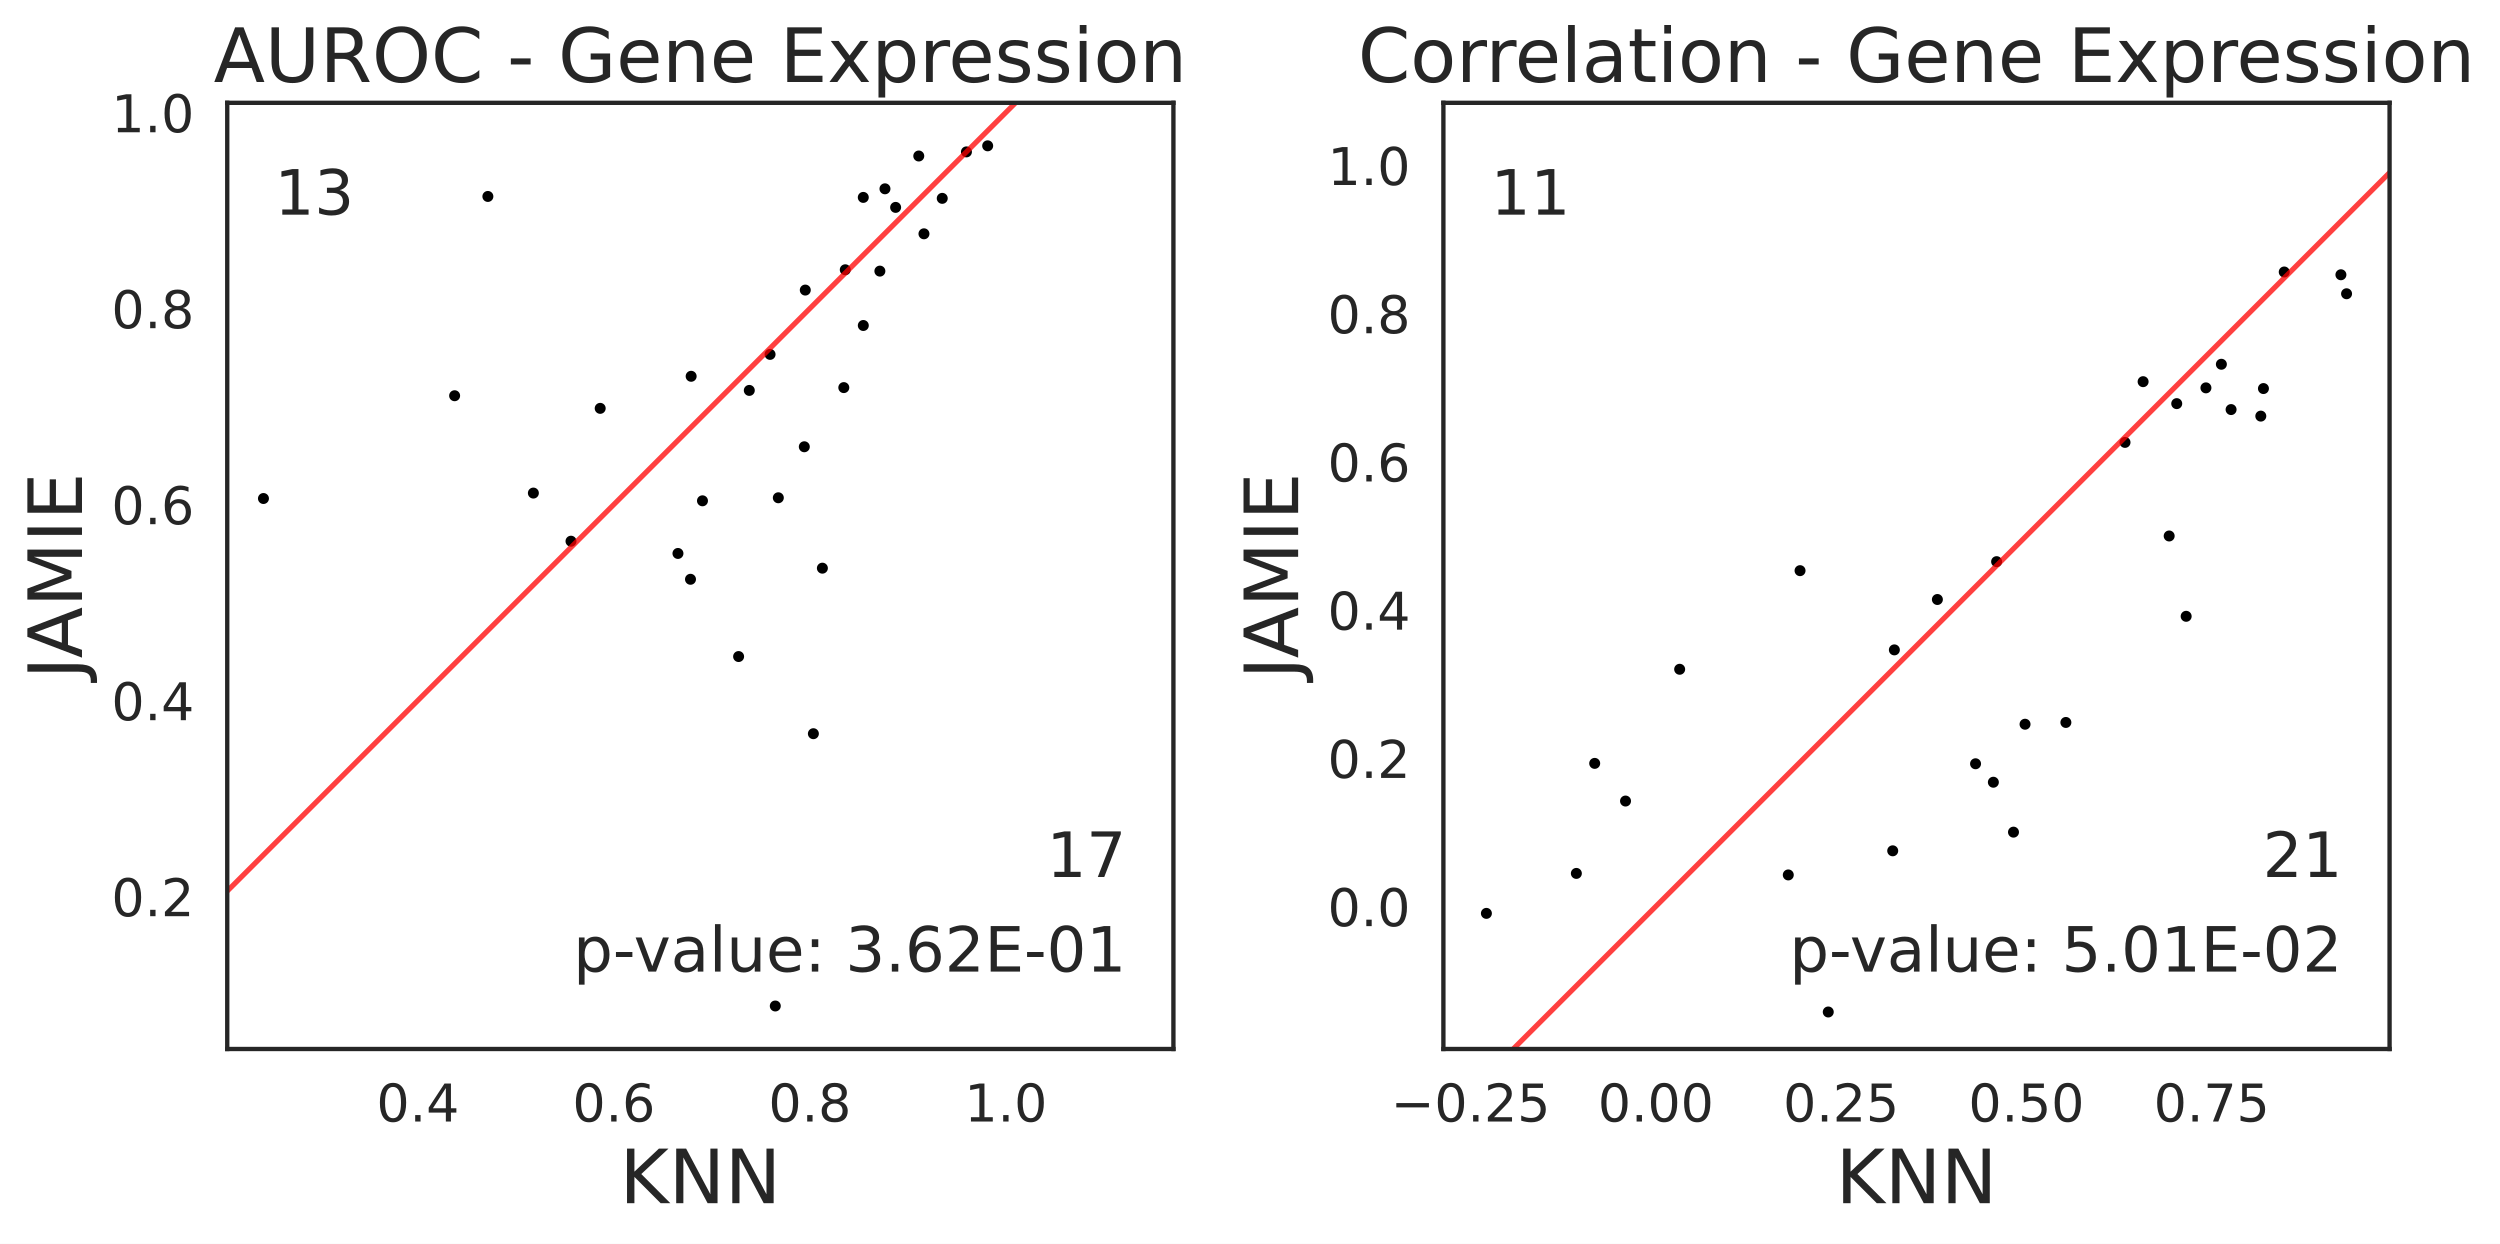
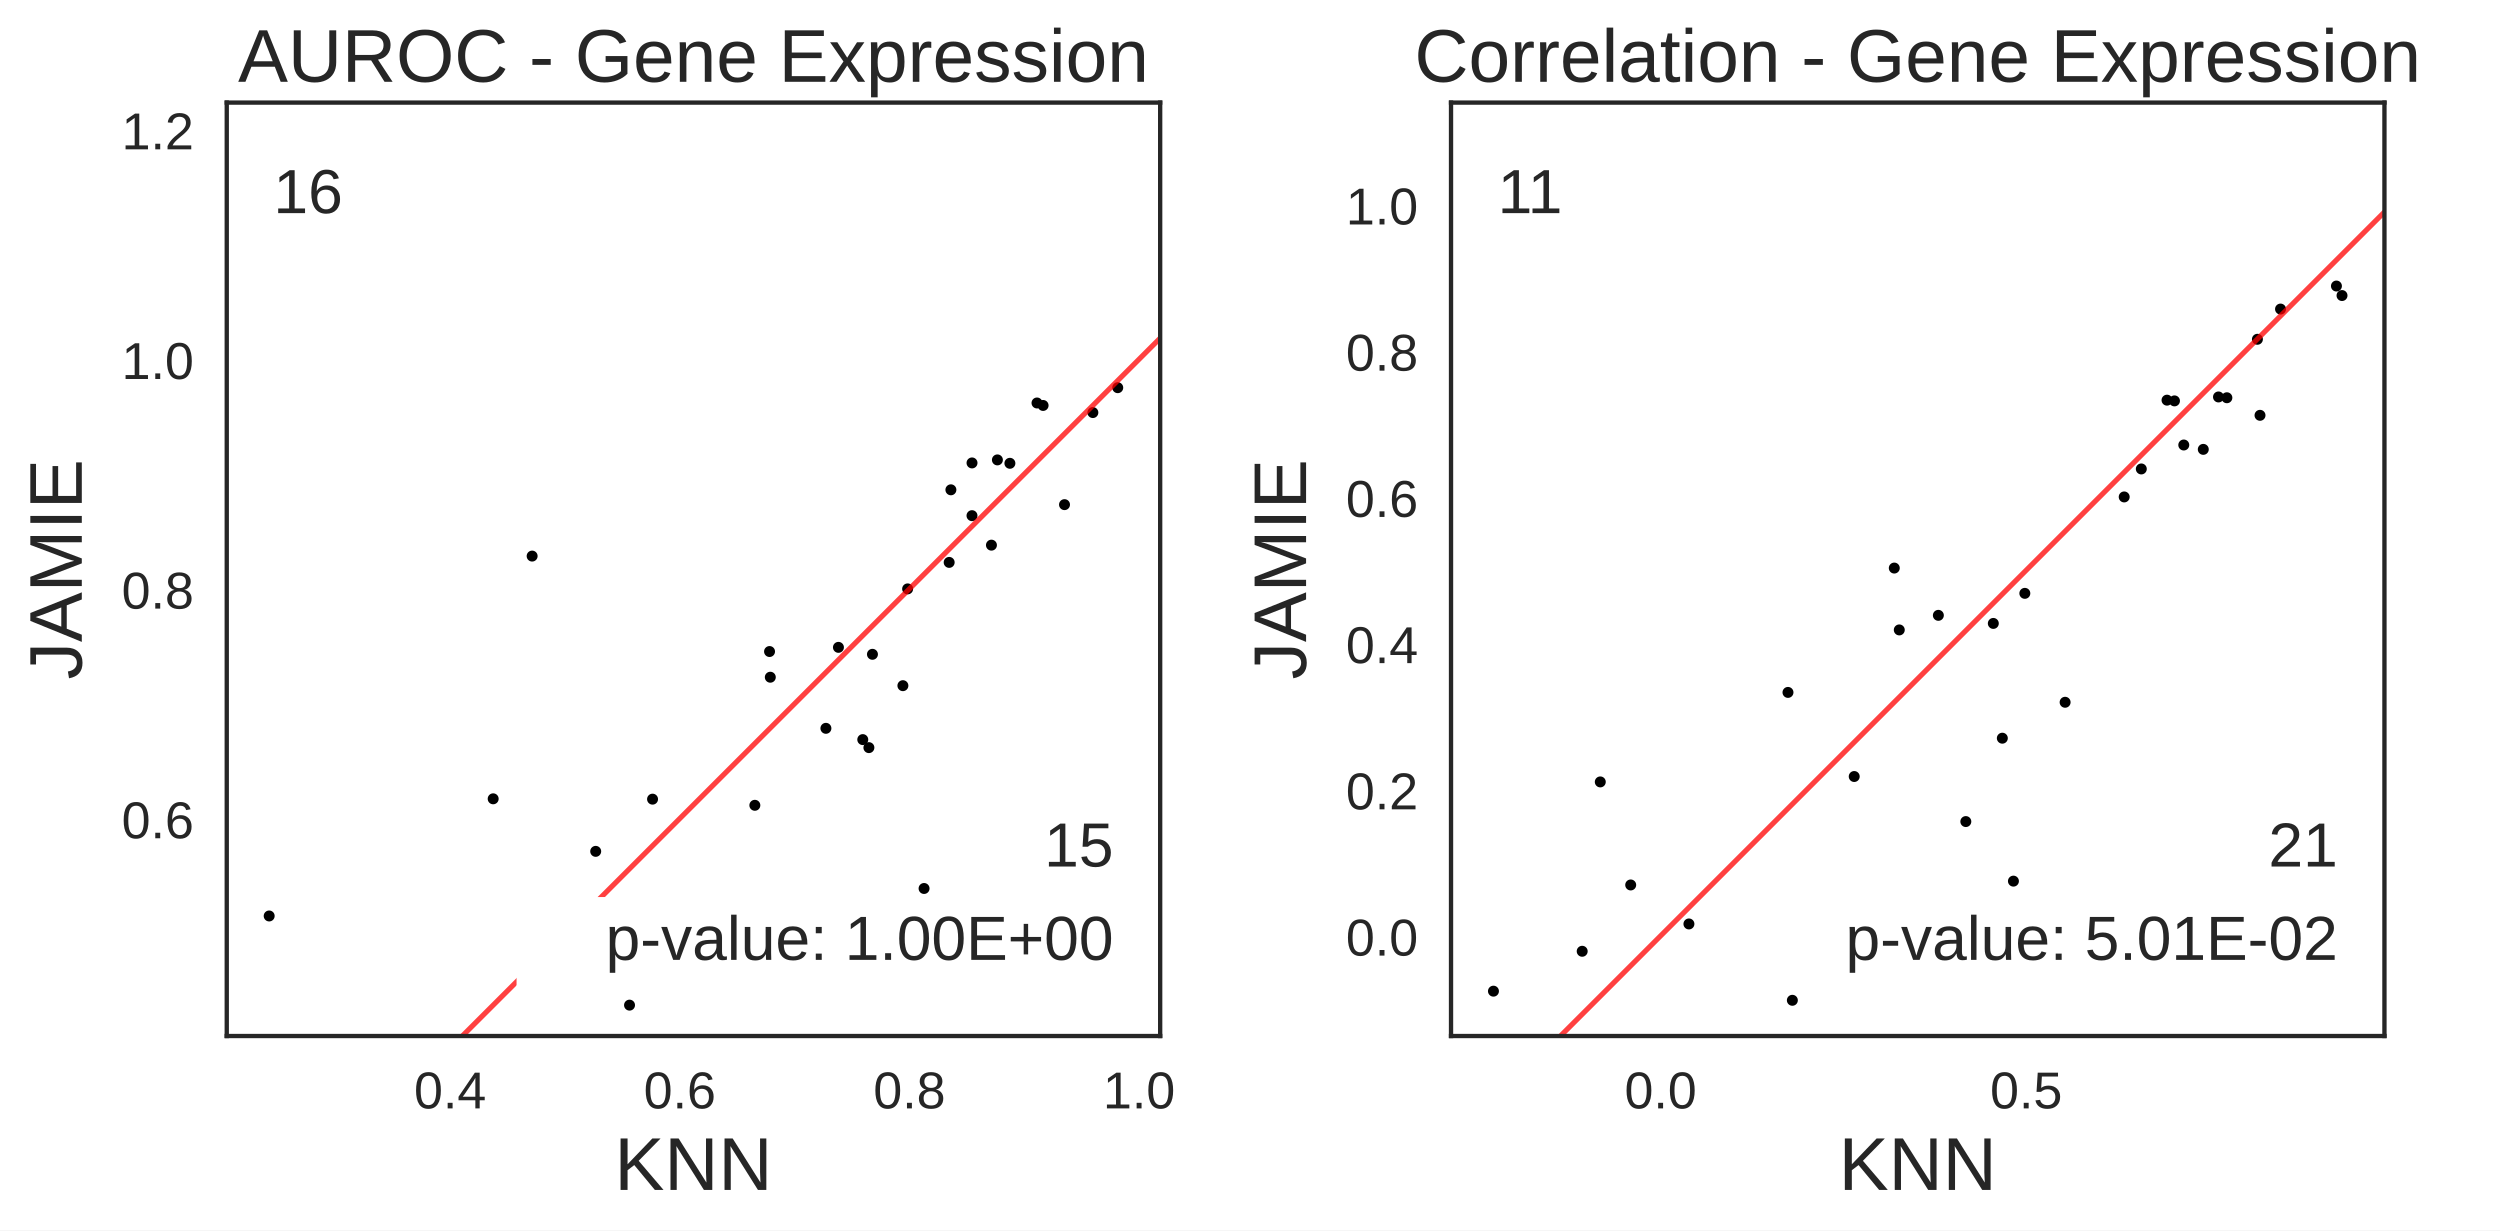
- <svg xmlns="http://www.w3.org/2000/svg" xmlns:xlink="http://www.w3.org/1999/xlink" height="358.249pt" version="1.1" viewBox="0 0 720.056 358.249" width="720.056pt">
+ <svg xmlns="http://www.w3.org/2000/svg" xmlns:xlink="http://www.w3.org/1999/xlink" width="721.604pt" height="355.153pt" viewBox="0 0 721.604 355.153" version="1.1">
  <defs>
-     <style type="text/css">*{stroke-linecap:butt;stroke-linejoin:round;}</style>
+     <style type="text/css">*{stroke-linejoin: round; stroke-linecap: butt}</style>
  </defs>
  <g id="figure_1">
    <g id="patch_1">
-       <path d="M 0 358.249  L 720.056 358.249  L 720.056 0  L 0 0  z " style="fill:#ffffff;" />
+       <path d="M 0 355.153  L 721.604 355.153  L 721.604 0  L 0 0  z " style="fill: #ffffff" />
    </g>
    <g id="axes_1">
      <g id="patch_2">
-         <path d="M 65.45 302.133  L 337.97 302.133  L 337.97 29.613  L 65.45 29.613  z " style="fill:#ffffff;" />
+         <path d="M 65.45 299.037  L 334.874 299.037  L 334.874 29.613  L 65.45 29.613  z " style="fill: #ffffff" />
      </g>
      <g id="matplotlib.axis_1">
        <g id="xtick_1">
          <g id="text_1">
-             <text style="fill:#262626;font-family:DejaVu Sans;font-size:14.994px;font-stretch:normal;font-style:normal;font-weight:normal;text-anchor:middle;" transform="rotate(-0, 120.3575, 323.0257)" x="120.357" y="323.026">0.4</text>
+             <text style="fill: #262626; font: 14.994px 'Arial', 'DejaVu Sans', 'Liberation Sans', 'Bitstream Vera Sans', sans-serif; text-anchor: middle" x="129.923" y="319.93" transform="rotate(-0 129.9227 319.9297)">0.4</text>
          </g>
        </g>
        <g id="xtick_2">
          <g id="text_2">
-             <text style="fill:#262626;font-family:DejaVu Sans;font-size:14.994px;font-stretch:normal;font-style:normal;font-weight:normal;text-anchor:middle;" transform="rotate(-0, 176.8102, 323.0257)" x="176.81" y="323.026">0.6</text>
+             <text style="fill: #262626; font: 14.994px 'Arial', 'DejaVu Sans', 'Liberation Sans', 'Bitstream Vera Sans', sans-serif; text-anchor: middle" x="196.21" y="319.93" transform="rotate(-0 196.2098 319.9297)">0.6</text>
          </g>
        </g>
        <g id="xtick_3">
          <g id="text_3">
-             <text style="fill:#262626;font-family:DejaVu Sans;font-size:14.994px;font-stretch:normal;font-style:normal;font-weight:normal;text-anchor:middle;" transform="rotate(-0, 233.263, 323.0257)" x="233.263" y="323.026">0.8</text>
+             <text style="fill: #262626; font: 14.994px 'Arial', 'DejaVu Sans', 'Liberation Sans', 'Bitstream Vera Sans', sans-serif; text-anchor: middle" x="262.497" y="319.93" transform="rotate(-0 262.4969 319.9297)">0.8</text>
          </g>
        </g>
        <g id="xtick_4">
          <g id="text_4">
-             <text style="fill:#262626;font-family:DejaVu Sans;font-size:14.994px;font-stretch:normal;font-style:normal;font-weight:normal;text-anchor:middle;" transform="rotate(-0, 289.7157, 323.0257)" x="289.716" y="323.026">1.0</text>
+             <text style="fill: #262626; font: 14.994px 'Arial', 'DejaVu Sans', 'Liberation Sans', 'Bitstream Vera Sans', sans-serif; text-anchor: middle" x="328.784" y="319.93" transform="rotate(-0 328.784 319.9297)">1.0</text>
          </g>
        </g>
        <g id="text_5">
-           <text style="fill:#262626;font-family:DejaVu Sans;font-size:21.6px;font-stretch:normal;font-style:normal;font-weight:normal;text-anchor:middle;" transform="rotate(-0, 201.7099, 346.5566)" x="201.71" y="346.557">KNN</text>
+           <text style="fill: #262626; font: 21.6px 'Arial', 'DejaVu Sans', 'Liberation Sans', 'Bitstream Vera Sans', sans-serif; text-anchor: middle" x="200.162" y="343.461" transform="rotate(-0 200.1619 343.4606)">KNN</text>
        </g>
      </g>
      <g id="matplotlib.axis_2">
        <g id="ytick_1">
          <g id="text_6">
-             <text style="fill:#262626;font-family:DejaVu Sans;font-size:14.994px;font-stretch:normal;font-style:normal;font-weight:normal;text-anchor:end;" transform="rotate(-0, 55.9499, 263.8948)" x="55.95" y="263.895">0.2</text>
+             <text style="fill: #262626; font: 14.994px 'Arial', 'DejaVu Sans', 'Liberation Sans', 'Bitstream Vera Sans', sans-serif; text-anchor: end" x="55.95" y="241.964" transform="rotate(-0 55.9499 241.9637)">0.6</text>
          </g>
        </g>
        <g id="ytick_2">
          <g id="text_7">
-             <text style="fill:#262626;font-family:DejaVu Sans;font-size:14.994px;font-stretch:normal;font-style:normal;font-weight:normal;text-anchor:end;" transform="rotate(-0, 55.9499, 207.442)" x="55.95" y="207.442">0.4</text>
+             <text style="fill: #262626; font: 14.994px 'Arial', 'DejaVu Sans', 'Liberation Sans', 'Bitstream Vera Sans', sans-serif; text-anchor: end" x="55.95" y="175.677" transform="rotate(-0 55.9499 175.6766)">0.8</text>
          </g>
        </g>
        <g id="ytick_3">
          <g id="text_8">
-             <text style="fill:#262626;font-family:DejaVu Sans;font-size:14.994px;font-stretch:normal;font-style:normal;font-weight:normal;text-anchor:end;" transform="rotate(-0, 55.9499, 150.9893)" x="55.95" y="150.989">0.6</text>
+             <text style="fill: #262626; font: 14.994px 'Arial', 'DejaVu Sans', 'Liberation Sans', 'Bitstream Vera Sans', sans-serif; text-anchor: end" x="55.95" y="109.389" transform="rotate(-0 55.9499 109.3894)">1.0</text>
          </g>
        </g>
        <g id="ytick_4">
          <g id="text_9">
-             <text style="fill:#262626;font-family:DejaVu Sans;font-size:14.994px;font-stretch:normal;font-style:normal;font-weight:normal;text-anchor:end;" transform="rotate(-0, 55.9499, 94.5365)" x="55.95" y="94.537">0.8</text>
-           </g>
-         </g>
-         <g id="ytick_5">
-           <g id="text_10">
-             <text style="fill:#262626;font-family:DejaVu Sans;font-size:14.994px;font-stretch:normal;font-style:normal;font-weight:normal;text-anchor:end;" transform="rotate(-0, 55.9499, 38.08375)" x="55.95" y="38.084">1.0</text>
-           </g>
-         </g>
-         <g id="text_11">
-           <text style="fill:#262626;font-family:DejaVu Sans;font-size:21.6px;font-stretch:normal;font-style:normal;font-weight:normal;text-anchor:middle;" transform="rotate(-90, 23.61263, 165.8726)" x="23.613" y="165.873">JAMIE</text>
+             <text style="fill: #262626; font: 14.994px 'Arial', 'DejaVu Sans', 'Liberation Sans', 'Bitstream Vera Sans', sans-serif; text-anchor: end" x="55.95" y="43.102" transform="rotate(-0 55.9499 43.10231)">1.2</text>
+           </g>
+         </g>
+         <g id="text_10">
+           <text style="fill: #262626; font: 21.6px 'Arial', 'DejaVu Sans', 'Liberation Sans', 'Bitstream Vera Sans', sans-serif; text-anchor: middle" x="23.613" y="164.325" transform="rotate(-90 23.61263 164.3246)">JAMIE</text>
        </g>
      </g>
      <g id="PathCollection_1">
        <defs>
-           <path d="M 0 1.581  C 0.419 1.581 0.822 1.415 1.118 1.118  C 1.415 0.822 1.581 0.419 1.581 -0  C 1.581 -0.419 1.415 -0.822 1.118 -1.118  C 0.822 -1.415 0.419 -1.581 0 -1.581  C -0.419 -1.581 -0.822 -1.415 -1.118 -1.118  C -1.415 -0.822 -1.581 -0.419 -1.581 0  C -1.581 0.419 -1.415 0.822 -1.118 1.118  C -0.822 1.415 -0.419 1.581 0 1.581  z " id="C0_0_2cede333a0" />
+           <path id="C0_0_897897da44" d="M 0 1.581  C 0.419 1.581 0.822 1.415 1.118 1.118  C 1.415 0.822 1.581 0.419 1.581 -0  C 1.581 -0.419 1.415 -0.822 1.118 -1.118  C 0.822 -1.415 0.419 -1.581 0 -1.581  C -0.419 -1.581 -0.822 -1.415 -1.118 -1.118  C -1.415 -0.822 -1.581 -0.419 -1.581 0  C -1.581 0.419 -1.415 0.822 -1.118 1.118  C -0.822 1.415 -0.419 1.581 0 1.581  z " />
        </defs>
-         <g clip-path="url(#pc95a34f9f2)">
-           <use x="243.034" xlink:href="#C0_0_2cede333a0" y="111.638" />
-         </g>
-         <g clip-path="url(#pc95a34f9f2)">
-           <use x="264.626" xlink:href="#C0_0_2cede333a0" y="44.932" />
-         </g>
-         <g clip-path="url(#pc95a34f9f2)">
-           <use x="284.472" xlink:href="#C0_0_2cede333a0" y="42" />
-         </g>
-         <g clip-path="url(#pc95a34f9f2)">
-           <use x="266.121" xlink:href="#C0_0_2cede333a0" y="67.342" />
-         </g>
-         <g clip-path="url(#pc95a34f9f2)">
-           <use x="248.643" xlink:href="#C0_0_2cede333a0" y="56.856" />
-         </g>
-         <g clip-path="url(#pc95a34f9f2)">
-           <use x="130.942" xlink:href="#C0_0_2cede333a0" y="113.979" />
-         </g>
-         <g clip-path="url(#pc95a34f9f2)">
-           <use x="278.355" xlink:href="#C0_0_2cede333a0" y="43.748" />
-         </g>
-         <g clip-path="url(#pc95a34f9f2)">
-           <use x="202.328" xlink:href="#C0_0_2cede333a0" y="144.244" />
-         </g>
-         <g clip-path="url(#pc95a34f9f2)">
-           <use x="140.519" xlink:href="#C0_0_2cede333a0" y="56.581" />
-         </g>
-         <g clip-path="url(#pc95a34f9f2)">
-           <use x="257.961" xlink:href="#C0_0_2cede333a0" y="59.732" />
-         </g>
-         <g clip-path="url(#pc95a34f9f2)">
-           <use x="215.814" xlink:href="#C0_0_2cede333a0" y="112.447" />
-         </g>
-         <g clip-path="url(#pc95a34f9f2)">
-           <use x="172.87" xlink:href="#C0_0_2cede333a0" y="117.616" />
-         </g>
-         <g clip-path="url(#pc95a34f9f2)">
-           <use x="199.066" xlink:href="#C0_0_2cede333a0" y="108.381" />
-         </g>
-         <g clip-path="url(#pc95a34f9f2)">
-           <use x="75.88" xlink:href="#C0_0_2cede333a0" y="143.582" />
-         </g>
-         <g clip-path="url(#pc95a34f9f2)">
-           <use x="231.94" xlink:href="#C0_0_2cede333a0" y="83.548" />
-         </g>
-         <g clip-path="url(#pc95a34f9f2)">
-           <use x="198.878" xlink:href="#C0_0_2cede333a0" y="166.847" />
-         </g>
-         <g clip-path="url(#pc95a34f9f2)">
-           <use x="221.796" xlink:href="#C0_0_2cede333a0" y="102.071" />
-         </g>
-         <g clip-path="url(#pc95a34f9f2)">
-           <use x="195.266" xlink:href="#C0_0_2cede333a0" y="159.406" />
-         </g>
-         <g clip-path="url(#pc95a34f9f2)">
-           <use x="212.735" xlink:href="#C0_0_2cede333a0" y="189.099" />
-         </g>
-         <g clip-path="url(#pc95a34f9f2)">
-           <use x="254.891" xlink:href="#C0_0_2cede333a0" y="54.382" />
-         </g>
-         <g clip-path="url(#pc95a34f9f2)">
-           <use x="243.458" xlink:href="#C0_0_2cede333a0" y="77.7" />
-         </g>
-         <g clip-path="url(#pc95a34f9f2)">
-           <use x="253.425" xlink:href="#C0_0_2cede333a0" y="78.087" />
-         </g>
-         <g clip-path="url(#pc95a34f9f2)">
-           <use x="223.301" xlink:href="#C0_0_2cede333a0" y="289.745" />
-         </g>
-         <g clip-path="url(#pc95a34f9f2)">
-           <use x="234.271" xlink:href="#C0_0_2cede333a0" y="211.322" />
-         </g>
-         <g clip-path="url(#pc95a34f9f2)">
-           <use x="153.624" xlink:href="#C0_0_2cede333a0" y="142.016" />
-         </g>
-         <g clip-path="url(#pc95a34f9f2)">
-           <use x="236.864" xlink:href="#C0_0_2cede333a0" y="163.646" />
-         </g>
-         <g clip-path="url(#pc95a34f9f2)">
-           <use x="231.658" xlink:href="#C0_0_2cede333a0" y="128.678" />
-         </g>
-         <g clip-path="url(#pc95a34f9f2)">
-           <use x="248.651" xlink:href="#C0_0_2cede333a0" y="93.749" />
-         </g>
-         <g clip-path="url(#pc95a34f9f2)">
-           <use x="271.387" xlink:href="#C0_0_2cede333a0" y="57.131" />
-         </g>
-         <g clip-path="url(#pc95a34f9f2)">
-           <use x="224.175" xlink:href="#C0_0_2cede333a0" y="143.37" />
-         </g>
-         <g clip-path="url(#pc95a34f9f2)">
-           <use x="164.461" xlink:href="#C0_0_2cede333a0" y="155.878" />
+         <g clip-path="url(#p7227c130b1)">
+           <use xlink:href="#C0_0_897897da44" x="273.97" y="162.332" />
+         </g>
+         <g clip-path="url(#p7227c130b1)">
+           <use xlink:href="#C0_0_897897da44" x="299.323" y="116.319" />
+         </g>
+         <g clip-path="url(#p7227c130b1)">
+           <use xlink:href="#C0_0_897897da44" x="322.627" y="111.902" />
+         </g>
+         <g clip-path="url(#p7227c130b1)">
+           <use xlink:href="#C0_0_897897da44" x="301.079" y="117.032" />
+         </g>
+         <g clip-path="url(#p7227c130b1)">
+           <use xlink:href="#C0_0_897897da44" x="280.557" y="148.842" />
+         </g>
+         <g clip-path="url(#p7227c130b1)">
+           <use xlink:href="#C0_0_897897da44" x="142.351" y="230.571" />
+         </g>
+         <g clip-path="url(#p7227c130b1)">
+           <use xlink:href="#C0_0_897897da44" x="315.445" y="119.085" />
+         </g>
+         <g clip-path="url(#p7227c130b1)">
+           <use xlink:href="#C0_0_897897da44" x="223.094" y="274.028" />
+         </g>
+         <g clip-path="url(#p7227c130b1)">
+           <use xlink:href="#C0_0_897897da44" x="153.597" y="160.51" />
+         </g>
+         <g clip-path="url(#p7227c130b1)">
+           <use xlink:href="#C0_0_897897da44" x="291.498" y="133.729" />
+         </g>
+         <g clip-path="url(#p7227c130b1)">
+           <use xlink:href="#C0_0_897897da44" x="242.008" y="186.853" />
+         </g>
+         <g clip-path="url(#p7227c130b1)">
+           <use xlink:href="#C0_0_897897da44" x="188.354" y="230.671" />
+         </g>
+         <g clip-path="url(#p7227c130b1)">
+           <use xlink:href="#C0_0_897897da44" x="222.342" y="195.475" />
+         </g>
+         <g clip-path="url(#p7227c130b1)">
+           <use xlink:href="#C0_0_897897da44" x="77.696" y="264.389" />
+         </g>
+         <g clip-path="url(#p7227c130b1)">
+           <use xlink:href="#C0_0_897897da44" x="261.979" y="169.98" />
+         </g>
+         <g clip-path="url(#p7227c130b1)">
+           <use xlink:href="#C0_0_897897da44" x="222.122" y="188.058" />
+         </g>
+         <g clip-path="url(#p7227c130b1)">
+           <use xlink:href="#C0_0_897897da44" x="249.032" y="213.481" />
+         </g>
+         <g clip-path="url(#p7227c130b1)">
+           <use xlink:href="#C0_0_897897da44" x="217.881" y="232.443" />
+         </g>
+         <g clip-path="url(#p7227c130b1)">
+           <use xlink:href="#C0_0_897897da44" x="238.393" y="210.226" />
+         </g>
+         <g clip-path="url(#p7227c130b1)">
+           <use xlink:href="#C0_0_897897da44" x="287.893" y="132.747" />
+         </g>
+         <g clip-path="url(#p7227c130b1)">
+           <use xlink:href="#C0_0_897897da44" x="274.469" y="141.381" />
+         </g>
+         <g clip-path="url(#p7227c130b1)">
+           <use xlink:href="#C0_0_897897da44" x="286.171" y="157.354" />
+         </g>
+         <g clip-path="url(#p7227c130b1)">
+           <use xlink:href="#C0_0_897897da44" x="250.799" y="215.796" />
+         </g>
+         <g clip-path="url(#p7227c130b1)">
+           <use xlink:href="#C0_0_897897da44" x="263.681" y="267.931" />
+         </g>
+         <g clip-path="url(#p7227c130b1)">
+           <use xlink:href="#C0_0_897897da44" x="171.944" y="245.737" />
+         </g>
+         <g clip-path="url(#p7227c130b1)">
+           <use xlink:href="#C0_0_897897da44" x="266.725" y="256.453" />
+         </g>
+         <g clip-path="url(#p7227c130b1)">
+           <use xlink:href="#C0_0_897897da44" x="260.613" y="197.914" />
+         </g>
+         <g clip-path="url(#p7227c130b1)">
+           <use xlink:href="#C0_0_897897da44" x="280.565" y="133.622" />
+         </g>
+         <g clip-path="url(#p7227c130b1)">
+           <use xlink:href="#C0_0_897897da44" x="307.262" y="145.66" />
+         </g>
+         <g clip-path="url(#p7227c130b1)">
+           <use xlink:href="#C0_0_897897da44" x="251.825" y="188.861" />
+         </g>
+         <g clip-path="url(#p7227c130b1)">
+           <use xlink:href="#C0_0_897897da44" x="181.709" y="290.125" />
        </g>
      </g>
      <g id="line2d_1">
-         <path clip-path="url(#pc95a34f9f2)" d="M 65.45 256.653  L 292.49 29.613  " style="fill:none;stroke:#ff0000;stroke-linecap:round;stroke-opacity:0.75;stroke-width:1.5;" />
+         <path d="M 133.44 299.037  L 334.874 97.603  " clip-path="url(#p7227c130b1)" style="fill: none; stroke: #ff0000; stroke-opacity: 0.75; stroke-width: 1.5; stroke-linecap: round" />
      </g>
      <g id="patch_3">
-         <path d="M 65.45 302.133  L 65.45 29.613  " style="fill:none;stroke:#262626;stroke-linecap:square;stroke-linejoin:miter;stroke-width:1.25;" />
+         <path d="M 65.45 299.037  L 65.45 29.613  " style="fill: none; stroke: #262626; stroke-width: 1.25; stroke-linejoin: miter; stroke-linecap: square" />
      </g>
      <g id="patch_4">
-         <path d="M 337.97 302.133  L 337.97 29.613  " style="fill:none;stroke:#262626;stroke-linecap:square;stroke-linejoin:miter;stroke-width:1.25;" />
+         <path d="M 334.874 299.037  L 334.874 29.613  " style="fill: none; stroke: #262626; stroke-width: 1.25; stroke-linejoin: miter; stroke-linecap: square" />
      </g>
      <g id="patch_5">
-         <path d="M 65.45 302.133  L 337.97 302.133  " style="fill:none;stroke:#262626;stroke-linecap:square;stroke-linejoin:miter;stroke-width:1.25;" />
+         <path d="M 65.45 299.037  L 334.874 299.037  " style="fill: none; stroke: #262626; stroke-width: 1.25; stroke-linejoin: miter; stroke-linecap: square" />
      </g>
      <g id="patch_6">
-         <path d="M 65.45 29.613  L 337.97 29.613  " style="fill:none;stroke:#262626;stroke-linecap:square;stroke-linejoin:miter;stroke-width:1.25;" />
+         <path d="M 65.45 29.613  L 334.874 29.613  " style="fill: none; stroke: #262626; stroke-width: 1.25; stroke-linejoin: miter; stroke-linecap: square" />
+       </g>
+       <g id="text_11">
+         <g id="patch_7">
+           <path d="M 74.961 69.225  L 105.786 69.225  L 105.786 43.885  L 74.961 43.885  z " style="fill: #ffffff; stroke: #ffffff; stroke-linejoin: miter" />
+         </g>
+         <text style="fill: #262626; font: 18px 'Arial', 'DejaVu Sans', 'Liberation Sans', 'Bitstream Vera Sans', sans-serif; text-anchor: start" x="78.921" y="61.522" transform="rotate(-0 78.9211 61.5219)">16</text>
      </g>
      <g id="text_12">
-         <g id="patch_7">
-           <path d="M 75.116 69.535  L 105.941 69.535  L 105.941 44.194  L 75.116 44.194  z " style="fill:#ffffff;stroke:#ffffff;stroke-linejoin:miter;" />
-         </g>
-         <text style="fill:#262626;font-family:DejaVu Sans;font-size:18px;font-stretch:normal;font-style:normal;font-weight:normal;text-anchor:start;" transform="rotate(-0, 79.0759, 61.8315)" x="79.076" y="61.831">13</text>
+         <g id="patch_8">
+           <path d="M 294.538 257.822  L 325.363 257.822  L 325.363 232.482  L 294.538 232.482  z " style="fill: #ffffff; stroke: #ffffff; stroke-linejoin: miter" />
+         </g>
+         <text style="fill: #262626; font: 18px 'Arial', 'DejaVu Sans', 'Liberation Sans', 'Bitstream Vera Sans', sans-serif; text-anchor: end" x="321.403" y="250.119" transform="rotate(-0 321.4027 250.1187)">15</text>
      </g>
      <g id="text_13">
-         <g id="patch_8">
-           <path d="M 297.479 260.299  L 328.304 260.299  L 328.304 234.958  L 297.479 234.958  z " style="fill:#ffffff;stroke:#ffffff;stroke-linejoin:miter;" />
-         </g>
-         <text style="fill:#262626;font-family:DejaVu Sans;font-size:18px;font-stretch:normal;font-style:normal;font-weight:normal;text-anchor:end;" transform="rotate(-0, 324.3439, 252.5955)" x="324.344" y="252.595">17</text>
+         <g id="patch_9">
+           <path d="M 149.601 284.765  L 325.363 284.765  L 325.363 259.424  L 149.601 259.424  z " style="fill: #ffffff; stroke: #ffffff; stroke-linejoin: miter" />
+         </g>
+         <text style="fill: #262626; font: 18px 'Arial', 'DejaVu Sans', 'Liberation Sans', 'Bitstream Vera Sans', sans-serif; text-anchor: end" x="321.403" y="277.061" transform="rotate(-0 321.4027 277.0611)">p-value: 1.00E+00</text>
      </g>
      <g id="text_14">
-         <g id="patch_9">
-           <path d="M 161.132 287.551  L 328.304 287.551  L 328.304 262.21  L 161.132 262.21  z " style="fill:#ffffff;stroke:#ffffff;stroke-linejoin:miter;" />
-         </g>
-         <text style="fill:#262626;font-family:DejaVu Sans;font-size:18px;font-stretch:normal;font-style:normal;font-weight:normal;text-anchor:end;" transform="rotate(-0, 324.3439, 279.8475)" x="324.344" y="279.848">p-value: 3.62E-01</text>
-       </g>
-       <g id="text_15">
-         <text style="fill:#262626;font-family:DejaVu Sans;font-size:21.6px;font-stretch:normal;font-style:normal;font-weight:normal;text-anchor:middle;" transform="rotate(-0, 201.7099, 23.61263)" x="201.71" y="23.613">AUROC - Gene Expression</text>
+         <text style="fill: #262626; font: 21.6px 'Arial', 'DejaVu Sans', 'Liberation Sans', 'Bitstream Vera Sans', sans-serif; text-anchor: middle" x="200.162" y="23.613" transform="rotate(-0 200.1619 23.61263)">AUROC - Gene Expression</text>
      </g>
    </g>
    <g id="axes_2">
      <g id="patch_10">
-         <path d="M 415.73 302.133  L 688.25 302.133  L 688.25 29.613  L 415.73 29.613  z " style="fill:#ffffff;" />
+         <path d="M 418.826 299.037  L 688.25 299.037  L 688.25 29.613  L 418.826 29.613  z " style="fill: #ffffff" />
      </g>
      <g id="matplotlib.axis_3">
        <g id="xtick_5">
+           <g id="text_15">
+             <text style="fill: #262626; font: 14.994px 'Arial', 'DejaVu Sans', 'Liberation Sans', 'Bitstream Vera Sans', sans-serif; text-anchor: middle" x="479.321" y="319.93" transform="rotate(-0 479.3207 319.9297)">0.0</text>
+           </g>
+         </g>
+         <g id="xtick_6">
          <g id="text_16">
-             <text style="fill:#262626;font-family:DejaVu Sans;font-size:14.994px;font-stretch:normal;font-style:normal;font-weight:normal;text-anchor:middle;" transform="rotate(-0, 423.5543, 323.0257)" x="423.554" y="323.026">−0.25</text>
-           </g>
-         </g>
-         <g id="xtick_6">
-           <g id="text_17">
-             <text style="fill:#262626;font-family:DejaVu Sans;font-size:14.994px;font-stretch:normal;font-style:normal;font-weight:normal;text-anchor:middle;" transform="rotate(-0, 476.9198, 323.0257)" x="476.92" y="323.026">0.00</text>
-           </g>
-         </g>
-         <g id="xtick_7">
+             <text style="fill: #262626; font: 14.994px 'Arial', 'DejaVu Sans', 'Liberation Sans', 'Bitstream Vera Sans', sans-serif; text-anchor: middle" x="584.839" y="319.93" transform="rotate(-0 584.8393 319.9297)">0.5</text>
+           </g>
+         </g>
+         <g id="text_17">
+           <text style="fill: #262626; font: 21.6px 'Arial', 'DejaVu Sans', 'Liberation Sans', 'Bitstream Vera Sans', sans-serif; text-anchor: middle" x="553.538" y="343.461" transform="rotate(-0 553.5379 343.4606)">KNN</text>
+         </g>
+       </g>
+       <g id="matplotlib.axis_4">
+         <g id="ytick_5">
          <g id="text_18">
-             <text style="fill:#262626;font-family:DejaVu Sans;font-size:14.994px;font-stretch:normal;font-style:normal;font-weight:normal;text-anchor:middle;" transform="rotate(-0, 530.2854, 323.0257)" x="530.285" y="323.026">0.25</text>
-           </g>
-         </g>
-         <g id="xtick_8">
+             <text style="fill: #262626; font: 14.994px 'Arial', 'DejaVu Sans', 'Liberation Sans', 'Bitstream Vera Sans', sans-serif; text-anchor: end" x="409.326" y="275.82" transform="rotate(-0 409.3259 275.8203)">0.0</text>
+           </g>
+         </g>
+         <g id="ytick_6">
          <g id="text_19">
-             <text style="fill:#262626;font-family:DejaVu Sans;font-size:14.994px;font-stretch:normal;font-style:normal;font-weight:normal;text-anchor:middle;" transform="rotate(-0, 583.651, 323.0257)" x="583.651" y="323.026">0.50</text>
-           </g>
-         </g>
-         <g id="xtick_9">
+             <text style="fill: #262626; font: 14.994px 'Arial', 'DejaVu Sans', 'Liberation Sans', 'Bitstream Vera Sans', sans-serif; text-anchor: end" x="409.326" y="233.613" transform="rotate(-0 409.3259 233.6129)">0.2</text>
+           </g>
+         </g>
+         <g id="ytick_7">
          <g id="text_20">
-             <text style="fill:#262626;font-family:DejaVu Sans;font-size:14.994px;font-stretch:normal;font-style:normal;font-weight:normal;text-anchor:middle;" transform="rotate(-0, 637.0165, 323.0257)" x="637.017" y="323.026">0.75</text>
-           </g>
-         </g>
-         <g id="text_21">
-           <text style="fill:#262626;font-family:DejaVu Sans;font-size:21.6px;font-stretch:normal;font-style:normal;font-weight:normal;text-anchor:middle;" transform="rotate(-0, 551.9899, 346.5566)" x="551.99" y="346.557">KNN</text>
-         </g>
-       </g>
-       <g id="matplotlib.axis_4">
-         <g id="ytick_6">
+             <text style="fill: #262626; font: 14.994px 'Arial', 'DejaVu Sans', 'Liberation Sans', 'Bitstream Vera Sans', sans-serif; text-anchor: end" x="409.326" y="191.405" transform="rotate(-0 409.3259 191.4055)">0.4</text>
+           </g>
+         </g>
+         <g id="ytick_8">
+           <g id="text_21">
+             <text style="fill: #262626; font: 14.994px 'Arial', 'DejaVu Sans', 'Liberation Sans', 'Bitstream Vera Sans', sans-serif; text-anchor: end" x="409.326" y="149.198" transform="rotate(-0 409.3259 149.198)">0.6</text>
+           </g>
+         </g>
+         <g id="ytick_9">
          <g id="text_22">
-             <text style="fill:#262626;font-family:DejaVu Sans;font-size:14.994px;font-stretch:normal;font-style:normal;font-weight:normal;text-anchor:end;" transform="rotate(-0, 406.2299, 266.7516)" x="406.23" y="266.752">0.0</text>
-           </g>
-         </g>
-         <g id="ytick_7">
+             <text style="fill: #262626; font: 14.994px 'Arial', 'DejaVu Sans', 'Liberation Sans', 'Bitstream Vera Sans', sans-serif; text-anchor: end" x="409.326" y="106.991" transform="rotate(-0 409.3259 106.9906)">0.8</text>
+           </g>
+         </g>
+         <g id="ytick_10">
          <g id="text_23">
-             <text style="fill:#262626;font-family:DejaVu Sans;font-size:14.994px;font-stretch:normal;font-style:normal;font-weight:normal;text-anchor:end;" transform="rotate(-0, 406.2299, 224.0592)" x="406.23" y="224.059">0.2</text>
-           </g>
-         </g>
-         <g id="ytick_8">
-           <g id="text_24">
-             <text style="fill:#262626;font-family:DejaVu Sans;font-size:14.994px;font-stretch:normal;font-style:normal;font-weight:normal;text-anchor:end;" transform="rotate(-0, 406.2299, 181.3667)" x="406.23" y="181.367">0.4</text>
-           </g>
-         </g>
-         <g id="ytick_9">
-           <g id="text_25">
-             <text style="fill:#262626;font-family:DejaVu Sans;font-size:14.994px;font-stretch:normal;font-style:normal;font-weight:normal;text-anchor:end;" transform="rotate(-0, 406.2299, 138.6743)" x="406.23" y="138.674">0.6</text>
-           </g>
-         </g>
-         <g id="ytick_10">
-           <g id="text_26">
-             <text style="fill:#262626;font-family:DejaVu Sans;font-size:14.994px;font-stretch:normal;font-style:normal;font-weight:normal;text-anchor:end;" transform="rotate(-0, 406.2299, 95.9818)" x="406.23" y="95.982">0.8</text>
-           </g>
-         </g>
-         <g id="ytick_11">
-           <g id="text_27">
-             <text style="fill:#262626;font-family:DejaVu Sans;font-size:14.994px;font-stretch:normal;font-style:normal;font-weight:normal;text-anchor:end;" transform="rotate(-0, 406.2299, 53.28935)" x="406.23" y="53.289">1.0</text>
-           </g>
-         </g>
-         <g id="text_28">
-           <text style="fill:#262626;font-family:DejaVu Sans;font-size:21.6px;font-stretch:normal;font-style:normal;font-weight:normal;text-anchor:middle;" transform="rotate(-90, 373.8926, 165.8726)" x="373.893" y="165.873">JAMIE</text>
+             <text style="fill: #262626; font: 14.994px 'Arial', 'DejaVu Sans', 'Liberation Sans', 'Bitstream Vera Sans', sans-serif; text-anchor: end" x="409.326" y="64.783" transform="rotate(-0 409.3259 64.78314)">1.0</text>
+           </g>
+         </g>
+         <g id="text_24">
+           <text style="fill: #262626; font: 21.6px 'Arial', 'DejaVu Sans', 'Liberation Sans', 'Bitstream Vera Sans', sans-serif; text-anchor: middle" x="376.989" y="164.325" transform="rotate(-90 376.9886 164.3246)">JAMIE</text>
        </g>
      </g>
      <g id="PathCollection_2">
        <defs>
-           <path d="M 0 1.581  C 0.419 1.581 0.822 1.415 1.118 1.118  C 1.415 0.822 1.581 0.419 1.581 -0  C 1.581 -0.419 1.415 -0.822 1.118 -1.118  C 0.822 -1.415 0.419 -1.581 0 -1.581  C -0.419 -1.581 -0.822 -1.415 -1.118 -1.118  C -1.415 -0.822 -1.581 -0.419 -1.581 0  C -1.581 0.419 -1.415 0.822 -1.118 1.118  C -0.822 1.415 -0.419 1.581 0 1.581  z " id="C1_0_35918f9625" />
+           <path id="C1_0_ae7dfaf759" d="M 0 1.581  C 0.419 1.581 0.822 1.415 1.118 1.118  C 1.415 0.822 1.581 0.419 1.581 -0  C 1.581 -0.419 1.415 -0.822 1.118 -1.118  C 0.822 -1.415 0.419 -1.581 0 -1.581  C -0.419 -1.581 -0.822 -1.415 -1.118 -1.118  C -1.415 -0.822 -1.581 -0.419 -1.581 0  C -1.581 0.419 -1.415 0.822 -1.118 1.118  C -0.822 1.415 -0.419 1.581 0 1.581  z " />
        </defs>
-         <g clip-path="url(#p982ef87a58)">
-           <use x="518.454" xlink:href="#C1_0_35918f9625" y="164.361" />
-         </g>
-         <g clip-path="url(#p982ef87a58)">
-           <use x="574.133" xlink:href="#C1_0_35918f9625" y="225.301" />
-         </g>
-         <g clip-path="url(#p982ef87a58)">
-           <use x="612.052" xlink:href="#C1_0_35918f9625" y="127.42" />
-         </g>
-         <g clip-path="url(#p982ef87a58)">
-           <use x="583.259" xlink:href="#C1_0_35918f9625" y="208.595" />
-         </g>
-         <g clip-path="url(#p982ef87a58)">
-           <use x="639.805" xlink:href="#C1_0_35918f9625" y="104.915" />
-         </g>
-         <g clip-path="url(#p982ef87a58)">
-           <use x="515.065" xlink:href="#C1_0_35918f9625" y="252" />
-         </g>
-         <g clip-path="url(#p982ef87a58)">
-           <use x="459.308" xlink:href="#C1_0_35918f9625" y="219.87" />
-         </g>
-         <g clip-path="url(#p982ef87a58)">
-           <use x="674.235" xlink:href="#C1_0_35918f9625" y="79.137" />
-         </g>
-         <g clip-path="url(#p982ef87a58)">
-           <use x="651.162" xlink:href="#C1_0_35918f9625" y="119.85" />
-         </g>
-         <g clip-path="url(#p982ef87a58)">
-           <use x="454.027" xlink:href="#C1_0_35918f9625" y="251.563" />
-         </g>
-         <g clip-path="url(#p982ef87a58)">
-           <use x="617.264" xlink:href="#C1_0_35918f9625" y="109.929" />
-         </g>
-         <g clip-path="url(#p982ef87a58)">
-           <use x="675.863" xlink:href="#C1_0_35918f9625" y="84.608" />
-         </g>
-         <g clip-path="url(#p982ef87a58)">
-           <use x="579.929" xlink:href="#C1_0_35918f9625" y="239.677" />
-         </g>
-         <g clip-path="url(#p982ef87a58)">
-           <use x="468.188" xlink:href="#C1_0_35918f9625" y="230.718" />
-         </g>
-         <g clip-path="url(#p982ef87a58)">
-           <use x="526.58" xlink:href="#C1_0_35918f9625" y="291.476" />
-         </g>
-         <g clip-path="url(#p982ef87a58)">
-           <use x="626.947" xlink:href="#C1_0_35918f9625" y="116.254" />
-         </g>
-         <g clip-path="url(#p982ef87a58)">
-           <use x="595.02" xlink:href="#C1_0_35918f9625" y="208.083" />
-         </g>
-         <g clip-path="url(#p982ef87a58)">
-           <use x="569.003" xlink:href="#C1_0_35918f9625" y="219.98" />
-         </g>
-         <g clip-path="url(#p982ef87a58)">
-           <use x="428.117" xlink:href="#C1_0_35918f9625" y="263.072" />
-         </g>
-         <g clip-path="url(#p982ef87a58)">
-           <use x="629.664" xlink:href="#C1_0_35918f9625" y="177.511" />
-         </g>
-         <g clip-path="url(#p982ef87a58)">
-           <use x="635.358" xlink:href="#C1_0_35918f9625" y="111.712" />
-         </g>
-         <g clip-path="url(#p982ef87a58)">
-           <use x="624.771" xlink:href="#C1_0_35918f9625" y="154.375" />
-         </g>
-         <g clip-path="url(#p982ef87a58)">
-           <use x="558.01" xlink:href="#C1_0_35918f9625" y="172.669" />
-         </g>
-         <g clip-path="url(#p982ef87a58)">
-           <use x="575.072" xlink:href="#C1_0_35918f9625" y="161.769" />
-         </g>
-         <g clip-path="url(#p982ef87a58)">
-           <use x="657.912" xlink:href="#C1_0_35918f9625" y="78.338" />
-         </g>
-         <g clip-path="url(#p982ef87a58)">
-           <use x="483.779" xlink:href="#C1_0_35918f9625" y="192.767" />
-         </g>
-         <g clip-path="url(#p982ef87a58)">
-           <use x="598.114" xlink:href="#C1_0_35918f9625" y="276.924" />
-         </g>
-         <g clip-path="url(#p982ef87a58)">
-           <use x="642.603" xlink:href="#C1_0_35918f9625" y="117.964" />
-         </g>
-         <g clip-path="url(#p982ef87a58)">
-           <use x="545.619" xlink:href="#C1_0_35918f9625" y="187.181" />
-         </g>
-         <g clip-path="url(#p982ef87a58)">
-           <use x="533.448" xlink:href="#C1_0_35918f9625" y="266.155" />
-         </g>
-         <g clip-path="url(#p982ef87a58)">
-           <use x="651.923" xlink:href="#C1_0_35918f9625" y="111.912" />
-         </g>
-         <g clip-path="url(#p982ef87a58)">
-           <use x="545.144" xlink:href="#C1_0_35918f9625" y="245.053" />
+         <g clip-path="url(#pa8060673b8)">
+           <use xlink:href="#C1_0_ae7dfaf759" x="516.086" y="199.859" />
+         </g>
+         <g clip-path="url(#pa8060673b8)">
+           <use xlink:href="#C1_0_ae7dfaf759" x="575.353" y="179.946" />
+         </g>
+         <g clip-path="url(#pa8060673b8)">
+           <use xlink:href="#C1_0_ae7dfaf759" x="613.132" y="143.438" />
+         </g>
+         <g clip-path="url(#pa8060673b8)">
+           <use xlink:href="#C1_0_ae7dfaf759" x="584.452" y="171.266" />
+         </g>
+         <g clip-path="url(#pa8060673b8)">
+           <use xlink:href="#C1_0_ae7dfaf759" x="640.348" y="114.579" />
+         </g>
+         <g clip-path="url(#pa8060673b8)">
+           <use xlink:href="#C1_0_ae7dfaf759" x="517.349" y="288.728" />
+         </g>
+         <g clip-path="url(#pa8060673b8)">
+           <use xlink:href="#C1_0_ae7dfaf759" x="461.909" y="225.693" />
+         </g>
+         <g clip-path="url(#pa8060673b8)">
+           <use xlink:href="#C1_0_ae7dfaf759" x="674.394" y="82.563" />
+         </g>
+         <g clip-path="url(#pa8060673b8)">
+           <use xlink:href="#C1_0_ae7dfaf759" x="651.583" y="97.93" />
+         </g>
+         <g clip-path="url(#pa8060673b8)">
+           <use xlink:href="#C1_0_ae7dfaf759" x="456.687" y="274.578" />
+         </g>
+         <g clip-path="url(#pa8060673b8)">
+           <use xlink:href="#C1_0_ae7dfaf759" x="618.07" y="135.359" />
+         </g>
+         <g clip-path="url(#pa8060673b8)">
+           <use xlink:href="#C1_0_ae7dfaf759" x="676.003" y="85.307" />
+         </g>
+         <g clip-path="url(#pa8060673b8)">
+           <use xlink:href="#C1_0_ae7dfaf759" x="581.16" y="254.332" />
+         </g>
+         <g clip-path="url(#pa8060673b8)">
+           <use xlink:href="#C1_0_ae7dfaf759" x="470.688" y="255.437" />
+         </g>
+         <g clip-path="url(#pa8060673b8)">
+           <use xlink:href="#C1_0_ae7dfaf759" x="528.416" y="270.322" />
+         </g>
+         <g clip-path="url(#pa8060673b8)">
+           <use xlink:href="#C1_0_ae7dfaf759" x="627.643" y="115.714" />
+         </g>
+         <g clip-path="url(#pa8060673b8)">
+           <use xlink:href="#C1_0_ae7dfaf759" x="596.079" y="202.706" />
+         </g>
+         <g clip-path="url(#pa8060673b8)">
+           <use xlink:href="#C1_0_ae7dfaf759" x="567.419" y="237.139" />
+         </g>
+         <g clip-path="url(#pa8060673b8)">
+           <use xlink:href="#C1_0_ae7dfaf759" x="431.072" y="286.092" />
+         </g>
+         <g clip-path="url(#pa8060673b8)">
+           <use xlink:href="#C1_0_ae7dfaf759" x="630.329" y="128.446" />
+         </g>
+         <g clip-path="url(#pa8060673b8)">
+           <use xlink:href="#C1_0_ae7dfaf759" x="635.959" y="129.706" />
+         </g>
+         <g clip-path="url(#pa8060673b8)">
+           <use xlink:href="#C1_0_ae7dfaf759" x="625.493" y="115.504" />
+         </g>
+         <g clip-path="url(#pa8060673b8)">
+           <use xlink:href="#C1_0_ae7dfaf759" x="559.49" y="177.613" />
+         </g>
+         <g clip-path="url(#pa8060673b8)">
+           <use xlink:href="#C1_0_ae7dfaf759" x="577.956" y="213.074" />
+         </g>
+         <g clip-path="url(#pa8060673b8)">
+           <use xlink:href="#C1_0_ae7dfaf759" x="658.257" y="89.211" />
+         </g>
+         <g clip-path="url(#pa8060673b8)">
+           <use xlink:href="#C1_0_ae7dfaf759" x="487.494" y="266.691" />
+         </g>
+         <g clip-path="url(#pa8060673b8)">
+           <use xlink:href="#C1_0_ae7dfaf759" x="599.138" y="282.336" />
+         </g>
+         <g clip-path="url(#pa8060673b8)">
+           <use xlink:href="#C1_0_ae7dfaf759" x="642.768" y="114.807" />
+         </g>
+         <g clip-path="url(#pa8060673b8)">
+           <use xlink:href="#C1_0_ae7dfaf759" x="548.212" y="181.822" />
+         </g>
+         <g clip-path="url(#pa8060673b8)">
+           <use xlink:href="#C1_0_ae7dfaf759" x="535.206" y="224.134" />
+         </g>
+         <g clip-path="url(#pa8060673b8)">
+           <use xlink:href="#C1_0_ae7dfaf759" x="652.334" y="119.878" />
+         </g>
+         <g clip-path="url(#pa8060673b8)">
+           <use xlink:href="#C1_0_ae7dfaf759" x="546.77" y="163.967" />
        </g>
      </g>
      <g id="line2d_2">
-         <path clip-path="url(#p982ef87a58)" d="M 435.842 302.133  L 688.25 49.725  " style="fill:none;stroke:#ff0000;stroke-linecap:round;stroke-opacity:0.75;stroke-width:1.5;" />
+         <path d="M 450.408 299.037  L 688.25 61.195  " clip-path="url(#pa8060673b8)" style="fill: none; stroke: #ff0000; stroke-opacity: 0.75; stroke-width: 1.5; stroke-linecap: round" />
      </g>
      <g id="patch_11">
-         <path d="M 415.73 302.133  L 415.73 29.613  " style="fill:none;stroke:#262626;stroke-linecap:square;stroke-linejoin:miter;stroke-width:1.25;" />
+         <path d="M 418.826 299.037  L 418.826 29.613  " style="fill: none; stroke: #262626; stroke-width: 1.25; stroke-linejoin: miter; stroke-linecap: square" />
      </g>
      <g id="patch_12">
-         <path d="M 688.25 302.133  L 688.25 29.613  " style="fill:none;stroke:#262626;stroke-linecap:square;stroke-linejoin:miter;stroke-width:1.25;" />
+         <path d="M 688.25 299.037  L 688.25 29.613  " style="fill: none; stroke: #262626; stroke-width: 1.25; stroke-linejoin: miter; stroke-linecap: square" />
      </g>
      <g id="patch_13">
-         <path d="M 415.73 302.133  L 688.25 302.133  " style="fill:none;stroke:#262626;stroke-linecap:square;stroke-linejoin:miter;stroke-width:1.25;" />
+         <path d="M 418.826 299.037  L 688.25 299.037  " style="fill: none; stroke: #262626; stroke-width: 1.25; stroke-linejoin: miter; stroke-linecap: square" />
      </g>
      <g id="patch_14">
-         <path d="M 415.73 29.613  L 688.25 29.613  " style="fill:none;stroke:#262626;stroke-linecap:square;stroke-linejoin:miter;stroke-width:1.25;" />
-       </g>
-       <g id="text_29">
+         <path d="M 418.826 29.613  L 688.25 29.613  " style="fill: none; stroke: #262626; stroke-width: 1.25; stroke-linejoin: miter; stroke-linecap: square" />
+       </g>
+       <g id="text_25">
        <g id="patch_15">
-           <path d="M 425.396 69.535  L 456.221 69.535  L 456.221 44.194  L 425.396 44.194  z " style="fill:#ffffff;stroke:#ffffff;stroke-linejoin:miter;" />
-         </g>
-         <text style="fill:#262626;font-family:DejaVu Sans;font-size:18px;font-stretch:normal;font-style:normal;font-weight:normal;text-anchor:start;" transform="rotate(-0, 429.3559, 61.8315)" x="429.356" y="61.831">11</text>
-       </g>
-       <g id="text_30">
+           <path d="M 428.337 69.225  L 459.162 69.225  L 459.162 43.885  L 428.337 43.885  z " style="fill: #ffffff; stroke: #ffffff; stroke-linejoin: miter" />
+         </g>
+         <text style="fill: #262626; font: 18px 'Arial', 'DejaVu Sans', 'Liberation Sans', 'Bitstream Vera Sans', sans-serif; text-anchor: start" x="432.297" y="61.522" transform="rotate(-0 432.2971 61.5219)">11</text>
+       </g>
+       <g id="text_26">
        <g id="patch_16">
-           <path d="M 647.759 260.299  L 678.584 260.299  L 678.584 234.958  L 647.759 234.958  z " style="fill:#ffffff;stroke:#ffffff;stroke-linejoin:miter;" />
-         </g>
-         <text style="fill:#262626;font-family:DejaVu Sans;font-size:18px;font-stretch:normal;font-style:normal;font-weight:normal;text-anchor:end;" transform="rotate(-0, 674.6239, 252.5955)" x="674.624" y="252.595">21</text>
-       </g>
-       <g id="text_31">
+           <path d="M 647.914 257.822  L 678.739 257.822  L 678.739 232.482  L 647.914 232.482  z " style="fill: #ffffff; stroke: #ffffff; stroke-linejoin: miter" />
+         </g>
+         <text style="fill: #262626; font: 18px 'Arial', 'DejaVu Sans', 'Liberation Sans', 'Bitstream Vera Sans', sans-serif; text-anchor: end" x="674.779" y="250.119" transform="rotate(-0 674.7787 250.1187)">21</text>
+       </g>
+       <g id="text_27">
        <g id="patch_17">
-           <path d="M 511.412 287.551  L 678.584 287.551  L 678.584 262.21  L 511.412 262.21  z " style="fill:#ffffff;stroke:#ffffff;stroke-linejoin:miter;" />
-         </g>
-         <text style="fill:#262626;font-family:DejaVu Sans;font-size:18px;font-stretch:normal;font-style:normal;font-weight:normal;text-anchor:end;" transform="rotate(-0, 674.6239, 279.8475)" x="674.624" y="279.848">p-value: 5.01E-02</text>
-       </g>
-       <g id="text_32">
-         <text style="fill:#262626;font-family:DejaVu Sans;font-size:21.6px;font-stretch:normal;font-style:normal;font-weight:normal;text-anchor:middle;" transform="rotate(-0, 551.9899, 23.61263)" x="551.99" y="23.613">Correlation - Gene Expression</text>
+           <path d="M 511.567 284.765  L 678.739 284.765  L 678.739 259.424  L 511.567 259.424  z " style="fill: #ffffff; stroke: #ffffff; stroke-linejoin: miter" />
+         </g>
+         <text style="fill: #262626; font: 18px 'Arial', 'DejaVu Sans', 'Liberation Sans', 'Bitstream Vera Sans', sans-serif; text-anchor: end" x="674.779" y="277.061" transform="rotate(-0 674.7787 277.0611)">p-value: 5.01E-02</text>
+       </g>
+       <g id="text_28">
+         <text style="fill: #262626; font: 21.6px 'Arial', 'DejaVu Sans', 'Liberation Sans', 'Bitstream Vera Sans', sans-serif; text-anchor: middle" x="553.538" y="23.613" transform="rotate(-0 553.5379 23.61263)">Correlation - Gene Expression</text>
      </g>
    </g>
  </g>
  <defs>
-     <clipPath id="pc95a34f9f2">
-       <rect height="272.52" width="272.52" x="65.45" y="29.613" />
+     <clipPath id="p7227c130b1">
+       <rect x="65.45" y="29.613" width="269.424" height="269.424" />
    </clipPath>
-     <clipPath id="p982ef87a58">
-       <rect height="272.52" width="272.52" x="415.73" y="29.613" />
+     <clipPath id="pa8060673b8">
+       <rect x="418.826" y="29.613" width="269.424" height="269.424" />
    </clipPath>
  </defs>
</svg>
